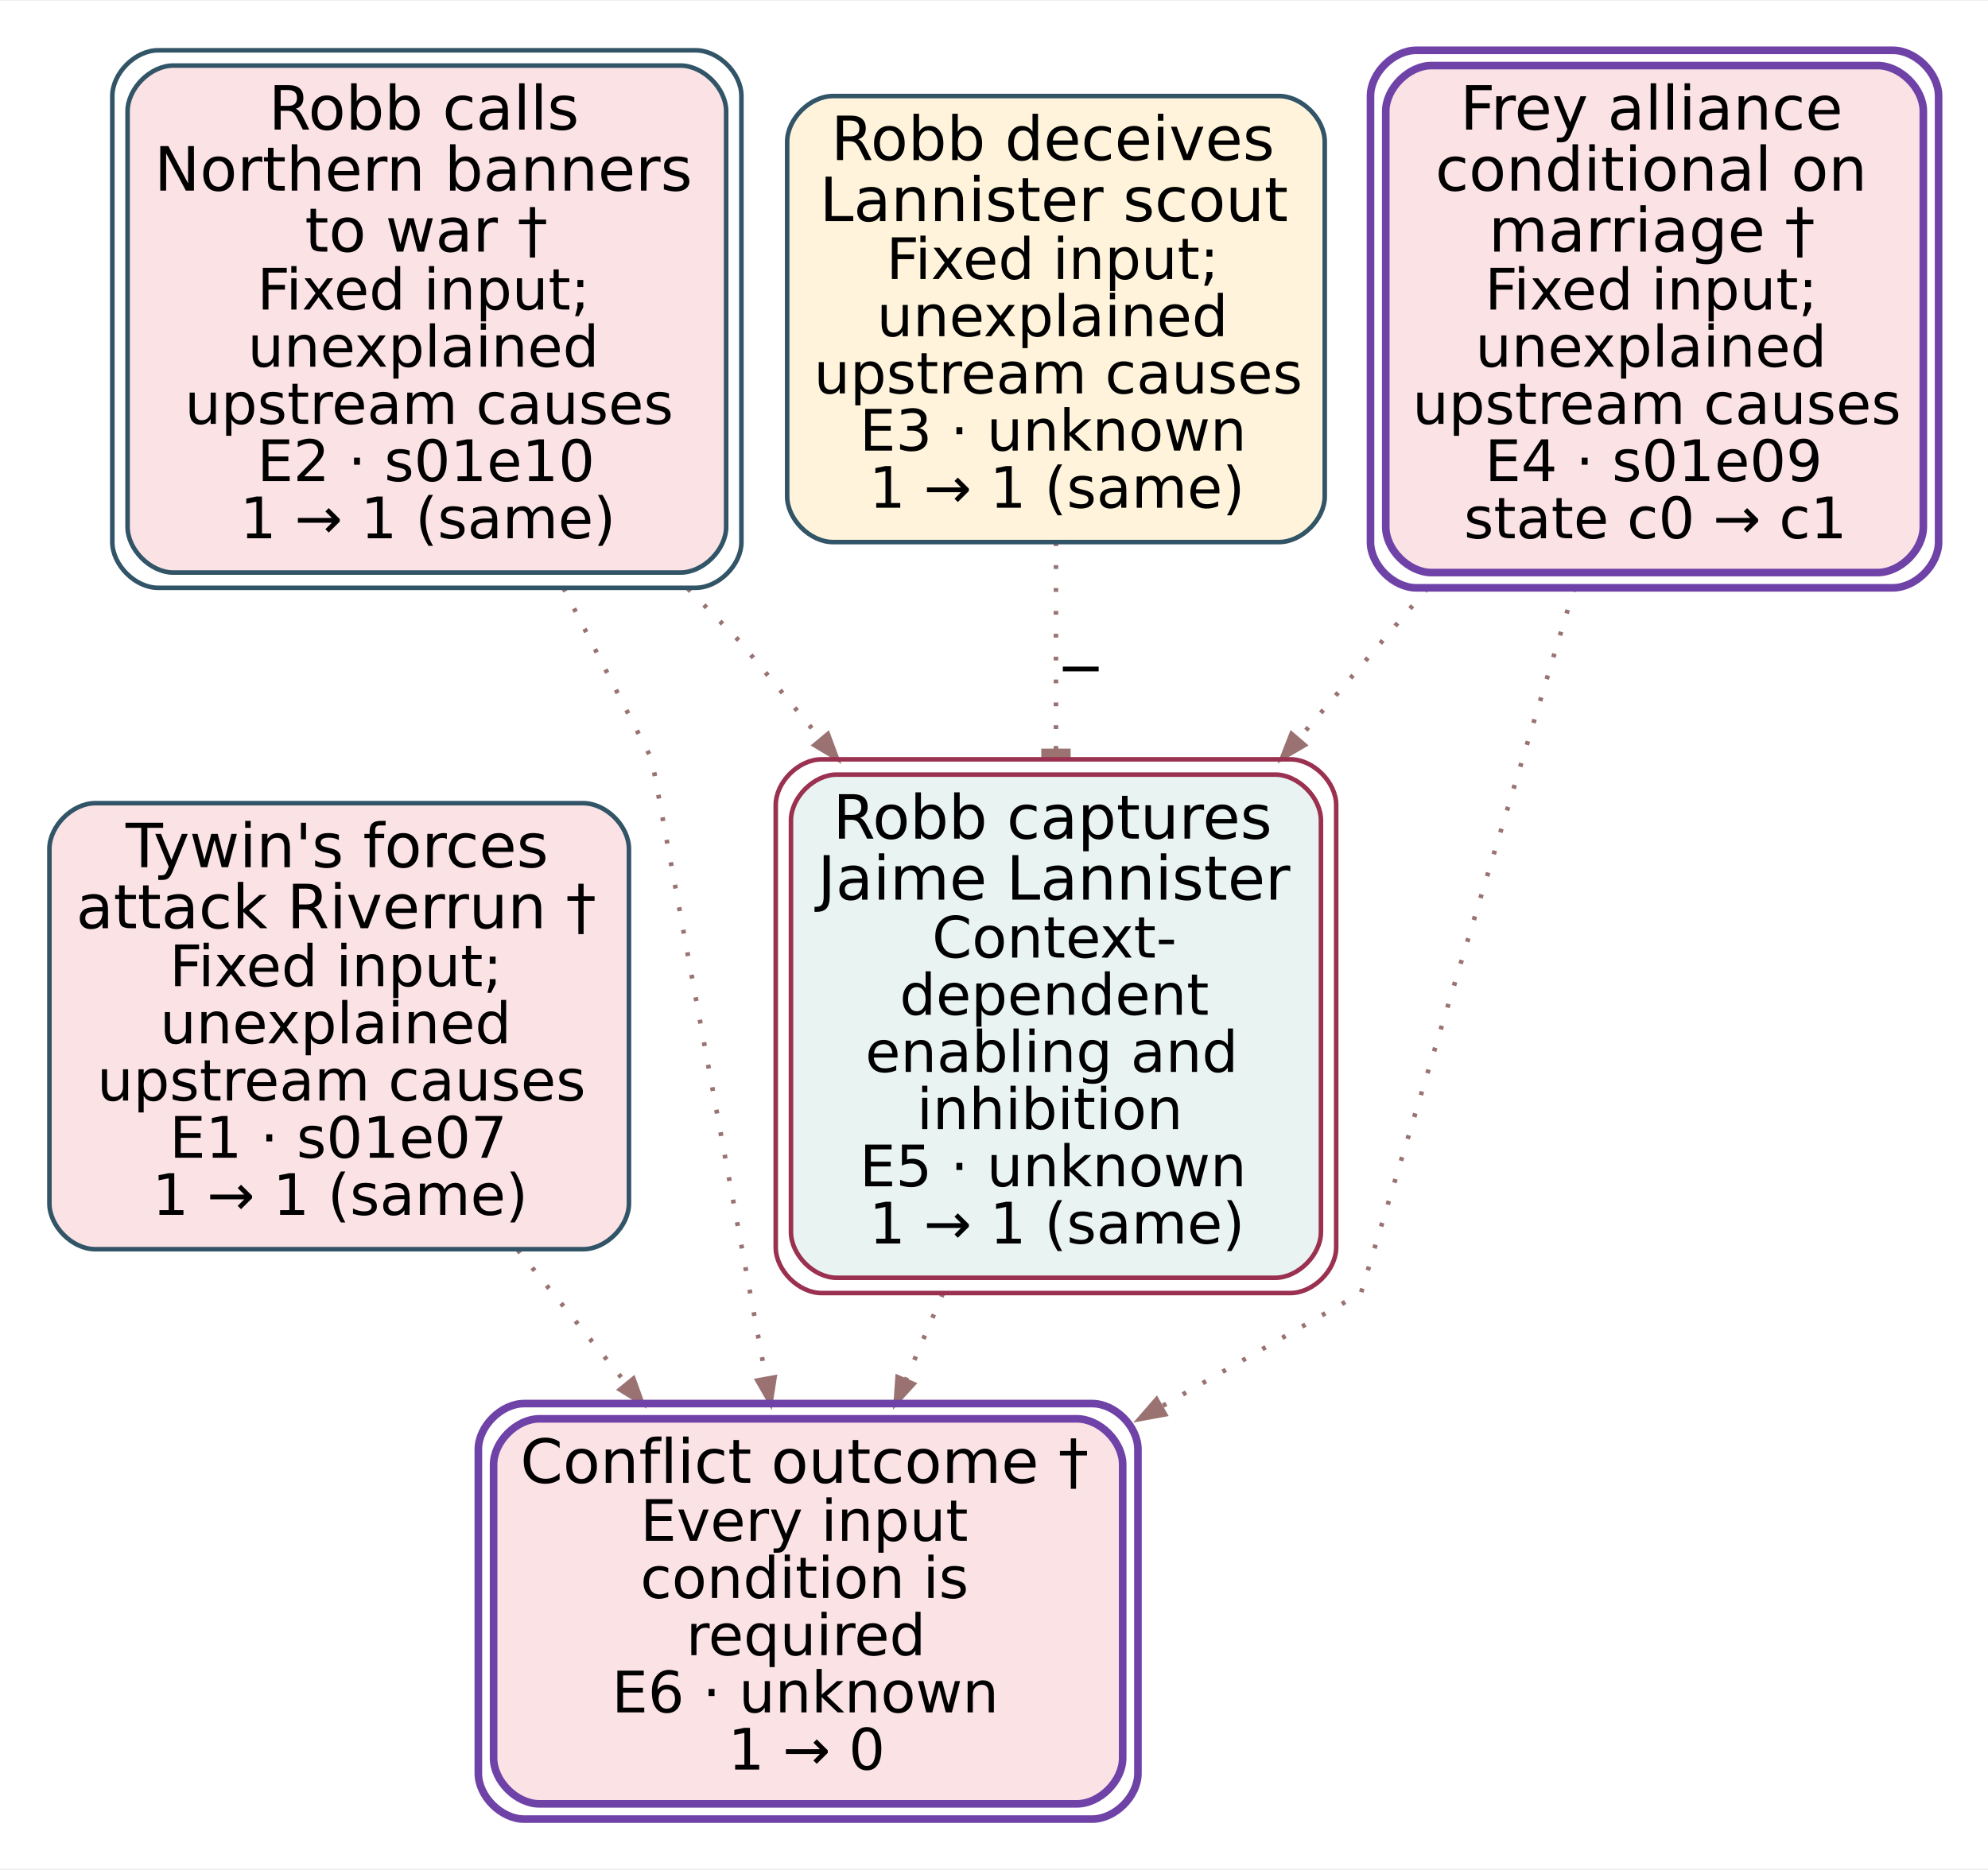
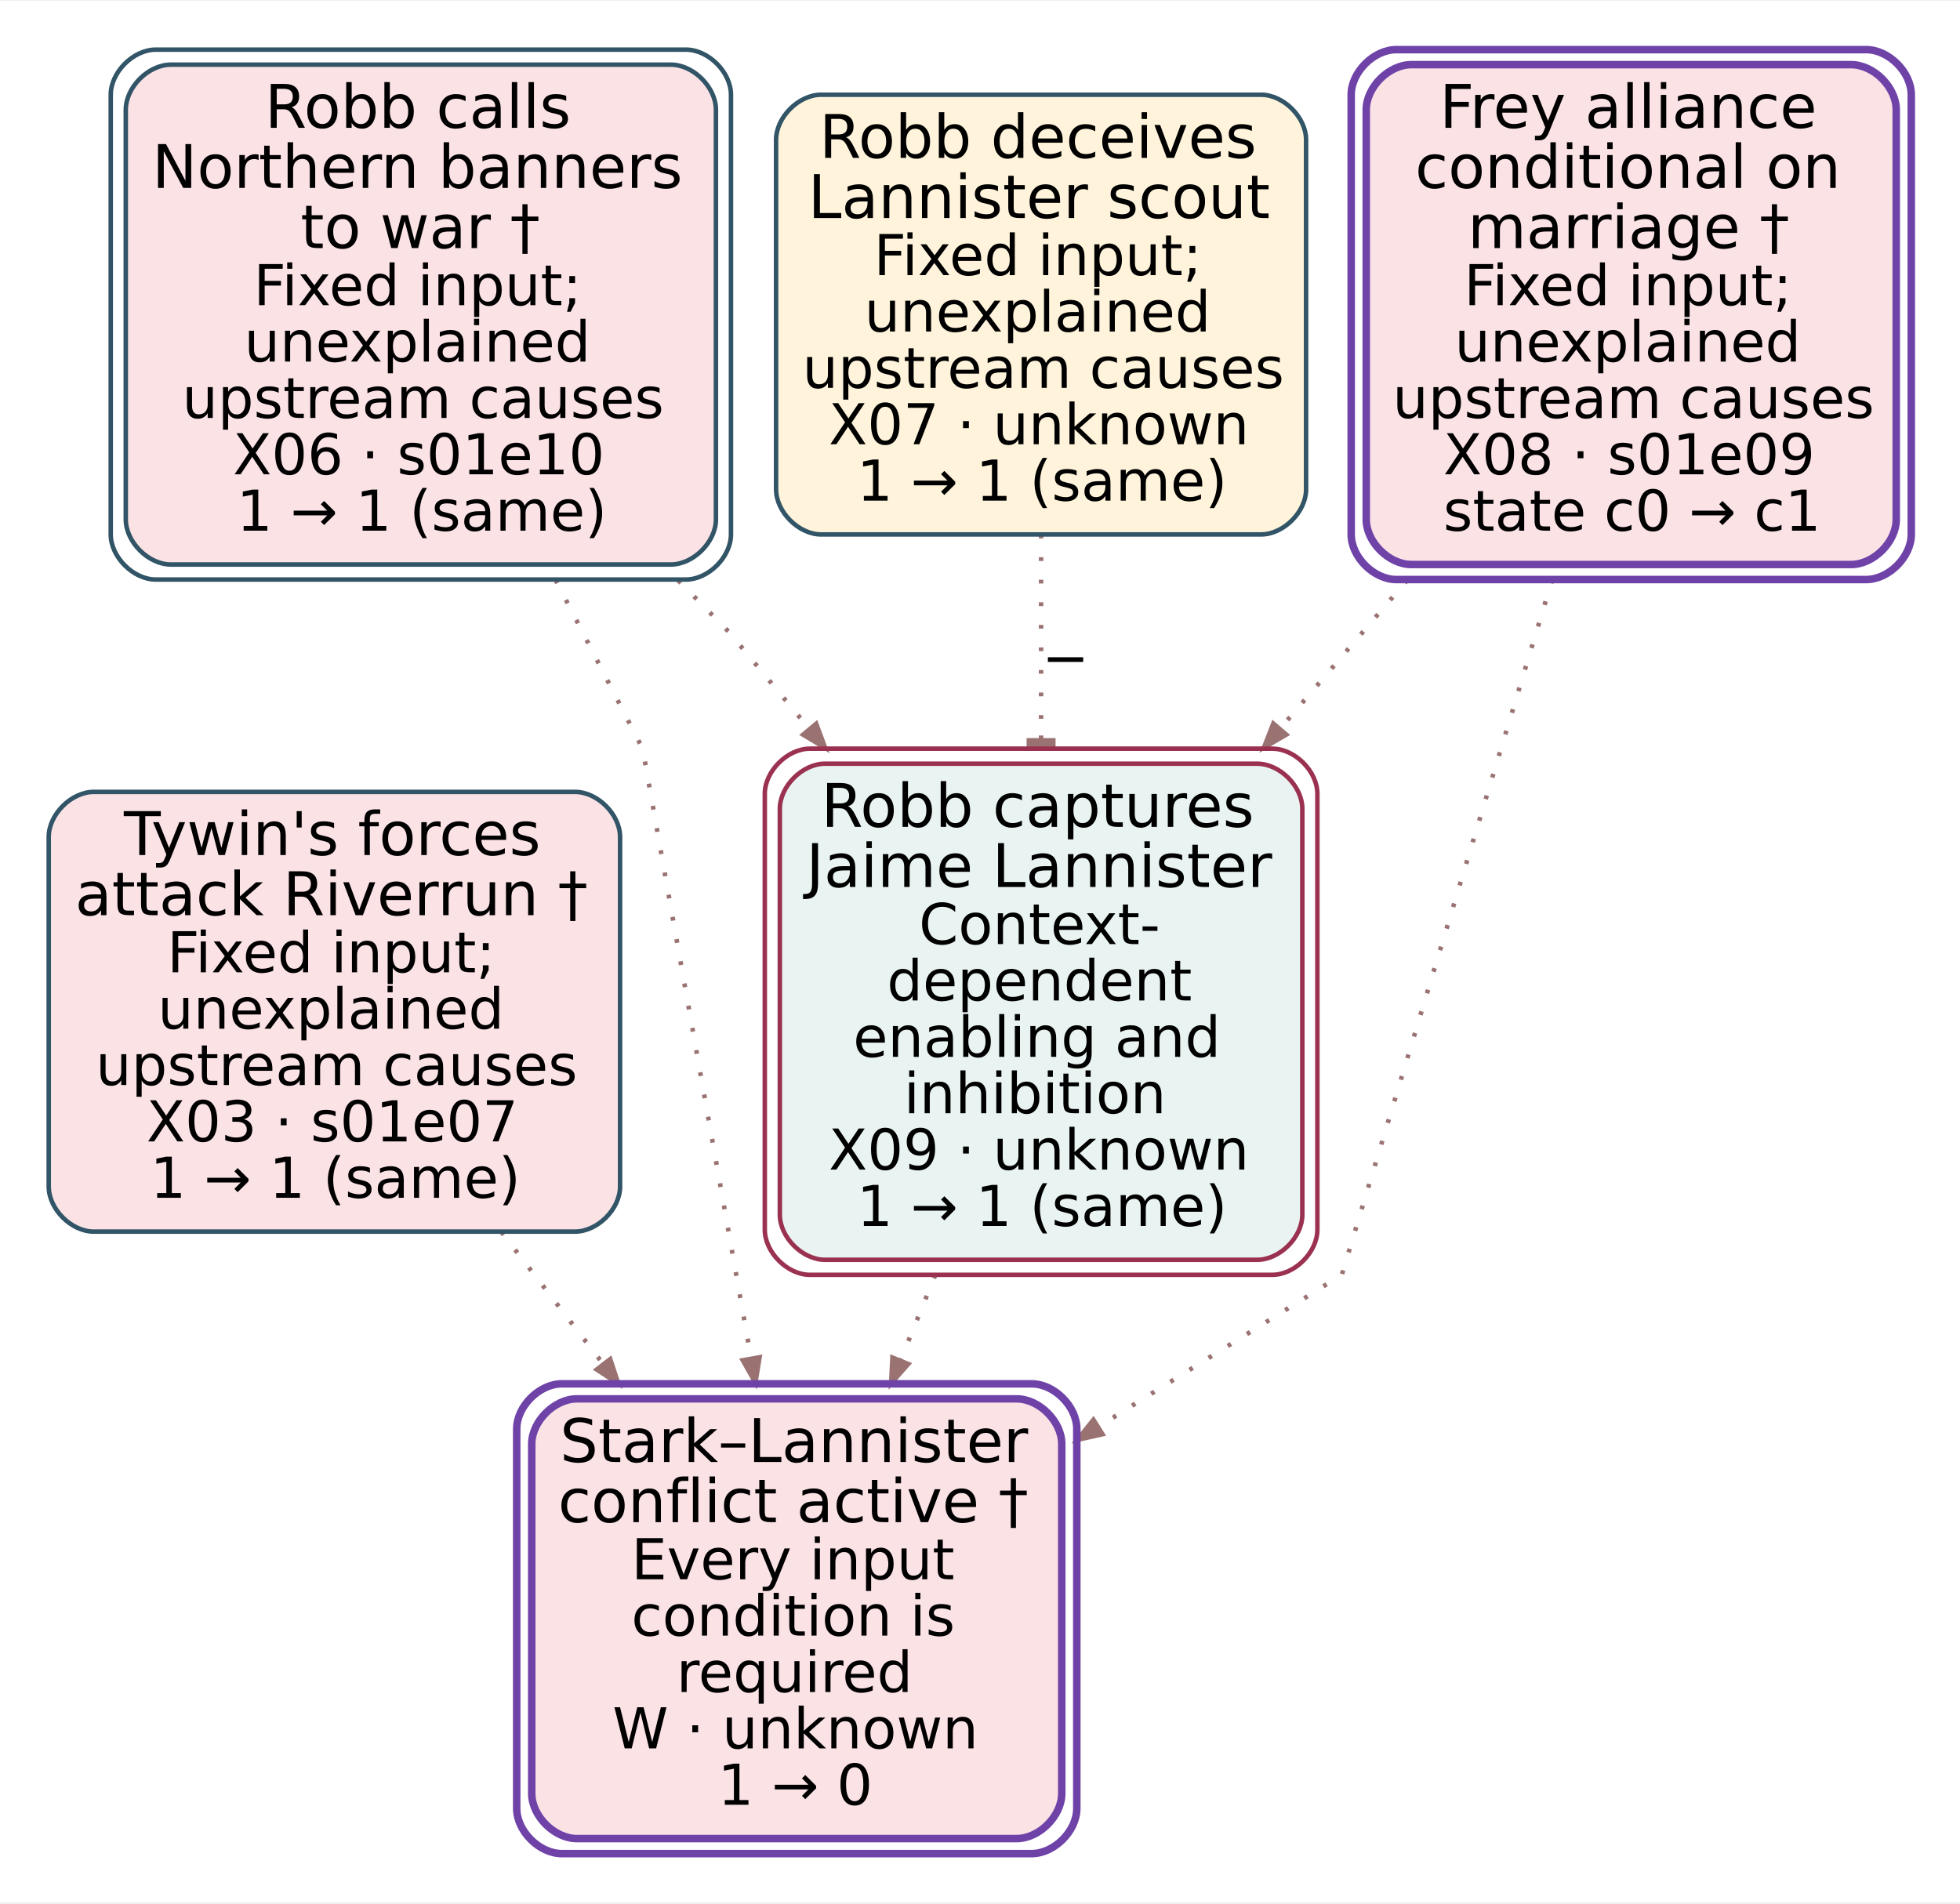
- <svg xmlns="http://www.w3.org/2000/svg" width="521pt" height="490pt" viewBox="0.00 0.00 521.42 489.92">
-   <g id="graph0" class="graph" transform="scale(1 1) rotate(0) translate(12.96 476.96)">
-     <polygon fill="white" stroke="transparent" points="-12.96,12.96 -12.96,-476.96 508.46,-476.96 508.46,12.96 -12.96,12.96" />
+ <svg xmlns="http://www.w3.org/2000/svg" width="521pt" height="506pt" viewBox="0.00 0.00 521.42 505.92">
+   <g id="graph0" class="graph" transform="scale(1 1) rotate(0) translate(12.96 492.96)">
+     <polygon fill="white" stroke="transparent" points="-12.96,12.96 -12.96,-492.96 508.46,-492.96 508.46,12.96 -12.96,12.96" />
    <g id="edge1" class="edge">
-       <path fill="none" stroke="#9a7272" stroke-width="1.2" stroke-dasharray="1,5" d="M122.85,-149.29C132.15,-137.83 141.93,-125.79 151.26,-114.3" />
-       <polygon fill="#9a7272" stroke="#9a7272" stroke-width="1.2" points="153.18,-115.54 155.51,-109.06 149.65,-112.67 153.18,-115.54" />
+       <path fill="none" stroke="#9a7272" stroke-width="1.2" stroke-dasharray="1,5" d="M120.41,-165.42C129.18,-154.04 138.45,-142.01 147.44,-130.36" />
+       <polygon fill="#9a7272" stroke="#9a7272" stroke-width="1.2" points="149.38,-131.58 151.54,-125.04 145.77,-128.8 149.38,-131.58" />
    </g>
    <g id="edge2" class="edge">
-       <path fill="none" stroke="#9a7272" stroke-width="1.2" stroke-dasharray="1,5" d="M167.46,-322.79C175.55,-314.55 181,-309 181,-309 181,-309 190.13,-298 202.33,-283.3" />
-       <polygon fill="#9a7272" stroke="#9a7272" stroke-width="1.2" points="204.18,-284.64 206.58,-278.18 200.68,-281.73 204.18,-284.64" />
+       <path fill="none" stroke="#9a7272" stroke-width="1.2" stroke-dasharray="1,5" d="M167.46,-338.79C175.55,-330.55 181,-325 181,-325 181,-325 190.13,-314 202.33,-299.3" />
+       <polygon fill="#9a7272" stroke="#9a7272" stroke-width="1.2" points="204.18,-300.64 206.58,-294.18 200.68,-297.73 204.18,-300.64" />
    </g>
    <g id="edge3" class="edge">
-       <path fill="none" stroke="#9a7272" stroke-width="1.2" stroke-dasharray="1,5" d="M134.85,-322.92C147.21,-298.95 158,-278 158,-278 158,-278 175.75,-181.65 187.9,-115.75" />
-       <polygon fill="#9a7272" stroke="#9a7272" stroke-width="1.2" points="190.19,-115.88 189.13,-109.08 185.71,-115.06 190.19,-115.88" />
+       <path fill="none" stroke="#9a7272" stroke-width="1.2" stroke-dasharray="1,5" d="M134.85,-338.92C147.21,-314.95 158,-294 158,-294 158,-294 174.77,-199.73 186.86,-131.76" />
+       <polygon fill="#9a7272" stroke="#9a7272" stroke-width="1.2" points="189.11,-132.07 188.01,-125.27 184.63,-131.27 189.11,-132.07" />
    </g>
    <g id="edge4" class="edge">
-       <path fill="none" stroke="#9a7272" stroke-width="1.2" stroke-dasharray="1,5" d="M264,-334.94C264,-318.09 264,-299.45 264,-281.78" />
-       <polygon fill="#9a7272" stroke="#9a7272" stroke-width="1.2" points="260.75,-278.91 267.25,-278.91 267.25,-280.21 260.75,-280.21 260.75,-278.91" />
-       <polyline fill="none" stroke="#9a7272" stroke-width="1.2" points="264,-278.26 264,-281.51 " />
-       <text text-anchor="middle" x="270.5" y="-297" font-family="DejaVu Sans" font-size="15.00">−</text>
+       <path fill="none" stroke="#9a7272" stroke-width="1.2" stroke-dasharray="1,5" d="M264,-350.94C264,-334.09 264,-315.45 264,-297.78" />
+       <polygon fill="#9a7272" stroke="#9a7272" stroke-width="1.2" points="260.75,-294.91 267.25,-294.91 267.25,-296.21 260.75,-296.21 260.75,-294.91" />
+       <polyline fill="none" stroke="#9a7272" stroke-width="1.2" points="264,-294.26 264,-297.51 " />
+       <text text-anchor="middle" x="270.5" y="-313" font-family="DejaVu Sans" font-size="15.00">−</text>
    </g>
    <g id="edge5" class="edge">
-       <path fill="none" stroke="#9a7272" stroke-width="1.2" stroke-dasharray="1,5" d="M361.42,-322.86C350.39,-309.98 338.84,-296.47 327.69,-283.44" />
-       <polygon fill="#9a7272" stroke="#9a7272" stroke-width="1.2" points="329.23,-281.74 323.28,-278.28 325.78,-284.7 329.23,-281.74" />
+       <path fill="none" stroke="#9a7272" stroke-width="1.2" stroke-dasharray="1,5" d="M361.42,-338.86C350.39,-325.98 338.84,-312.47 327.69,-299.44" />
+       <polygon fill="#9a7272" stroke="#9a7272" stroke-width="1.2" points="329.23,-297.74 323.28,-294.28 325.78,-300.7 329.23,-297.74" />
    </g>
    <g id="edge6" class="edge">
-       <path fill="none" stroke="#9a7272" stroke-width="1.2" stroke-dasharray="1,5" d="M399.96,-322.96C377.16,-247.6 344,-138 344,-138 344,-138 320.04,-124.37 291.6,-108.19" />
-       <polygon fill="#9a7272" stroke="#9a7272" stroke-width="1.2" points="292.63,-106.16 285.86,-104.92 290.38,-110.11 292.63,-106.16" />
+       <path fill="none" stroke="#9a7272" stroke-width="1.2" stroke-dasharray="1,5" d="M399.96,-338.96C377.16,-263.6 344,-154 344,-154 344,-154 312.86,-134.56 279.44,-113.71" />
+       <polygon fill="#9a7272" stroke="#9a7272" stroke-width="1.2" points="280.34,-111.59 273.62,-110.08 277.93,-115.45 280.34,-111.59" />
    </g>
    <g id="edge7" class="edge">
-       <path fill="none" stroke="#9a7272" stroke-width="1.2" stroke-dasharray="1,5" d="M234.35,-137.9C231.11,-130.34 227.83,-122.69 224.64,-115.26" />
-       <polygon fill="#9a7272" stroke="#9a7272" stroke-width="1.2" points="226.64,-114.15 221.98,-109.07 222.46,-115.94 226.64,-114.15" />
+       <path fill="none" stroke="#9a7272" stroke-width="1.2" stroke-dasharray="1,5" d="M235.87,-153.97C232.81,-146.47 229.7,-138.84 226.65,-131.36" />
+       <polygon fill="#9a7272" stroke="#9a7272" stroke-width="1.2" points="228.67,-130.27 224.11,-125.11 224.45,-131.99 228.67,-130.27" />
    </g>
    <g id="node1" class="node">
-       <path fill="#fbe2e5" stroke="#315467" stroke-width="1.2" d="M140,-266.5C140,-266.5 12,-266.5 12,-266.5 6,-266.5 0,-260.5 0,-254.5 0,-254.5 0,-161.5 0,-161.5 0,-155.5 6,-149.5 12,-149.5 12,-149.5 140,-149.5 140,-149.5 146,-149.5 152,-155.5 152,-161.5 152,-161.5 152,-254.5 152,-254.5 152,-260.5 146,-266.5 140,-266.5" />
-       <text text-anchor="start" x="20" y="-249.7" font-family="DejaVu Sans" font-size="16.00">Tywin's forces</text>
-       <text text-anchor="start" x="7" y="-233.7" font-family="DejaVu Sans" font-size="16.00">attack Riverrun †</text>
-       <text text-anchor="start" x="31.5" y="-218.5" font-family="DejaVu Sans" font-size="15.00">Fixed input;</text>
-       <text text-anchor="start" x="29" y="-203.5" font-family="DejaVu Sans" font-size="15.00">unexplained</text>
-       <text text-anchor="start" x="12.5" y="-188.5" font-family="DejaVu Sans" font-size="15.00">upstream causes</text>
-       <text text-anchor="start" x="31.5" y="-173.5" font-family="DejaVu Sans" font-size="15.00">E1 · s01e07</text>
-       <text text-anchor="start" x="27" y="-158.5" font-family="DejaVu Sans" font-size="15.00">1 → 1 (same)</text>
+       <path fill="#fbe2e5" stroke="#315467" stroke-width="1.2" d="M140,-282.5C140,-282.5 12,-282.5 12,-282.5 6,-282.5 0,-276.5 0,-270.5 0,-270.5 0,-177.5 0,-177.5 0,-171.5 6,-165.5 12,-165.5 12,-165.5 140,-165.5 140,-165.5 146,-165.5 152,-171.5 152,-177.5 152,-177.5 152,-270.5 152,-270.5 152,-276.5 146,-282.5 140,-282.5" />
+       <text text-anchor="start" x="20" y="-265.7" font-family="DejaVu Sans" font-size="16.00">Tywin's forces</text>
+       <text text-anchor="start" x="7" y="-249.7" font-family="DejaVu Sans" font-size="16.00">attack Riverrun †</text>
+       <text text-anchor="start" x="31.5" y="-234.5" font-family="DejaVu Sans" font-size="15.00">Fixed input;</text>
+       <text text-anchor="start" x="29" y="-219.5" font-family="DejaVu Sans" font-size="15.00">unexplained</text>
+       <text text-anchor="start" x="12.5" y="-204.5" font-family="DejaVu Sans" font-size="15.00">upstream causes</text>
+       <text text-anchor="start" x="26" y="-189.5" font-family="DejaVu Sans" font-size="15.00">X03 · s01e07</text>
+       <text text-anchor="start" x="27" y="-174.5" font-family="DejaVu Sans" font-size="15.00">1 → 1 (same)</text>
    </g>
    <g id="node2" class="node">
-       <path fill="#fbe2e5" stroke="#315467" stroke-width="1.2" d="M165.5,-460C165.5,-460 32.5,-460 32.5,-460 26.5,-460 20.5,-454 20.5,-448 20.5,-448 20.5,-339 20.5,-339 20.5,-333 26.5,-327 32.5,-327 32.5,-327 165.5,-327 165.5,-327 171.5,-327 177.5,-333 177.5,-339 177.5,-339 177.5,-448 177.5,-448 177.5,-454 171.5,-460 165.5,-460" />
-       <path fill="none" stroke="#315467" stroke-width="1.2" d="M169.5,-464C169.5,-464 28.5,-464 28.5,-464 22.5,-464 16.5,-458 16.5,-452 16.5,-452 16.5,-335 16.5,-335 16.5,-329 22.5,-323 28.5,-323 28.5,-323 169.5,-323 169.5,-323 175.5,-323 181.5,-329 181.5,-335 181.5,-335 181.5,-452 181.5,-452 181.5,-458 175.5,-464 169.5,-464" />
-       <text text-anchor="start" x="57.5" y="-443.2" font-family="DejaVu Sans" font-size="16.00">Robb calls</text>
-       <text text-anchor="start" x="27.5" y="-427.2" font-family="DejaVu Sans" font-size="16.00">Northern banners</text>
-       <text text-anchor="start" x="67" y="-411.2" font-family="DejaVu Sans" font-size="16.00">to war †</text>
-       <text text-anchor="start" x="54.5" y="-396" font-family="DejaVu Sans" font-size="15.00">Fixed input;</text>
-       <text text-anchor="start" x="52" y="-381" font-family="DejaVu Sans" font-size="15.00">unexplained</text>
-       <text text-anchor="start" x="35.5" y="-366" font-family="DejaVu Sans" font-size="15.00">upstream causes</text>
-       <text text-anchor="start" x="54.5" y="-351" font-family="DejaVu Sans" font-size="15.00">E2 · s01e10</text>
-       <text text-anchor="start" x="50" y="-336" font-family="DejaVu Sans" font-size="15.00">1 → 1 (same)</text>
+       <path fill="#fbe2e5" stroke="#315467" stroke-width="1.2" d="M165.5,-476C165.5,-476 32.5,-476 32.5,-476 26.5,-476 20.5,-470 20.5,-464 20.5,-464 20.5,-355 20.5,-355 20.5,-349 26.5,-343 32.5,-343 32.5,-343 165.5,-343 165.5,-343 171.5,-343 177.5,-349 177.5,-355 177.5,-355 177.5,-464 177.5,-464 177.5,-470 171.5,-476 165.5,-476" />
+       <path fill="none" stroke="#315467" stroke-width="1.2" d="M169.5,-480C169.5,-480 28.5,-480 28.5,-480 22.5,-480 16.5,-474 16.5,-468 16.5,-468 16.5,-351 16.5,-351 16.5,-345 22.5,-339 28.5,-339 28.5,-339 169.5,-339 169.5,-339 175.5,-339 181.5,-345 181.5,-351 181.5,-351 181.5,-468 181.5,-468 181.5,-474 175.5,-480 169.5,-480" />
+       <text text-anchor="start" x="57.5" y="-459.2" font-family="DejaVu Sans" font-size="16.00">Robb calls</text>
+       <text text-anchor="start" x="27.5" y="-443.2" font-family="DejaVu Sans" font-size="16.00">Northern banners</text>
+       <text text-anchor="start" x="67" y="-427.2" font-family="DejaVu Sans" font-size="16.00">to war †</text>
+       <text text-anchor="start" x="54.5" y="-412" font-family="DejaVu Sans" font-size="15.00">Fixed input;</text>
+       <text text-anchor="start" x="52" y="-397" font-family="DejaVu Sans" font-size="15.00">unexplained</text>
+       <text text-anchor="start" x="35.5" y="-382" font-family="DejaVu Sans" font-size="15.00">upstream causes</text>
+       <text text-anchor="start" x="49" y="-367" font-family="DejaVu Sans" font-size="15.00">X06 · s01e10</text>
+       <text text-anchor="start" x="50" y="-352" font-family="DejaVu Sans" font-size="15.00">1 → 1 (same)</text>
    </g>
    <g id="node3" class="node">
-       <path fill="#fff4db" stroke="#315467" stroke-width="1.2" d="M322.5,-452C322.5,-452 205.5,-452 205.5,-452 199.5,-452 193.5,-446 193.5,-440 193.5,-440 193.5,-347 193.5,-347 193.5,-341 199.5,-335 205.5,-335 205.5,-335 322.5,-335 322.5,-335 328.5,-335 334.5,-341 334.5,-347 334.5,-347 334.5,-440 334.5,-440 334.5,-446 328.5,-452 322.5,-452" />
-       <text text-anchor="start" x="205" y="-435.2" font-family="DejaVu Sans" font-size="16.00">Robb deceives</text>
-       <text text-anchor="start" x="202" y="-419.2" font-family="DejaVu Sans" font-size="16.00">Lannister scout</text>
-       <text text-anchor="start" x="219.5" y="-404" font-family="DejaVu Sans" font-size="15.00">Fixed input;</text>
-       <text text-anchor="start" x="217" y="-389" font-family="DejaVu Sans" font-size="15.00">unexplained</text>
-       <text text-anchor="start" x="200.5" y="-374" font-family="DejaVu Sans" font-size="15.00">upstream causes</text>
-       <text text-anchor="start" x="212.5" y="-359" font-family="DejaVu Sans" font-size="15.00">E3 · unknown</text>
-       <text text-anchor="start" x="215" y="-344" font-family="DejaVu Sans" font-size="15.00">1 → 1 (same)</text>
+       <path fill="#fff4db" stroke="#315467" stroke-width="1.2" d="M322.5,-468C322.5,-468 205.5,-468 205.5,-468 199.5,-468 193.5,-462 193.5,-456 193.5,-456 193.5,-363 193.5,-363 193.5,-357 199.5,-351 205.5,-351 205.5,-351 322.5,-351 322.5,-351 328.5,-351 334.5,-357 334.5,-363 334.5,-363 334.5,-456 334.5,-456 334.5,-462 328.5,-468 322.5,-468" />
+       <text text-anchor="start" x="205" y="-451.2" font-family="DejaVu Sans" font-size="16.00">Robb deceives</text>
+       <text text-anchor="start" x="202" y="-435.2" font-family="DejaVu Sans" font-size="16.00">Lannister scout</text>
+       <text text-anchor="start" x="219.5" y="-420" font-family="DejaVu Sans" font-size="15.00">Fixed input;</text>
+       <text text-anchor="start" x="217" y="-405" font-family="DejaVu Sans" font-size="15.00">unexplained</text>
+       <text text-anchor="start" x="200.5" y="-390" font-family="DejaVu Sans" font-size="15.00">upstream causes</text>
+       <text text-anchor="start" x="207.5" y="-375" font-family="DejaVu Sans" font-size="15.00">X07 · unknown</text>
+       <text text-anchor="start" x="215" y="-360" font-family="DejaVu Sans" font-size="15.00">1 → 1 (same)</text>
    </g>
    <g id="node4" class="node">
-       <path fill="#fbe2e5" stroke="#6f42a8" stroke-width="2" d="M479.5,-460C479.5,-460 362.5,-460 362.5,-460 356.5,-460 350.5,-454 350.5,-448 350.5,-448 350.5,-339 350.5,-339 350.5,-333 356.5,-327 362.5,-327 362.5,-327 479.5,-327 479.5,-327 485.5,-327 491.5,-333 491.5,-339 491.5,-339 491.5,-448 491.5,-448 491.5,-454 485.5,-460 479.5,-460" />
-       <path fill="none" stroke="#6f42a8" stroke-width="2" d="M483.5,-464C483.5,-464 358.5,-464 358.5,-464 352.5,-464 346.5,-458 346.5,-452 346.5,-452 346.5,-335 346.5,-335 346.5,-329 352.5,-323 358.5,-323 358.5,-323 483.5,-323 483.5,-323 489.5,-323 495.5,-329 495.5,-335 495.5,-335 495.5,-452 495.5,-452 495.5,-458 489.5,-464 483.5,-464" />
-       <text text-anchor="start" x="370" y="-443.2" font-family="DejaVu Sans" font-size="16.00">Frey alliance</text>
-       <text text-anchor="start" x="363.5" y="-427.2" font-family="DejaVu Sans" font-size="16.00">conditional on</text>
-       <text text-anchor="start" x="377.5" y="-411.2" font-family="DejaVu Sans" font-size="16.00">marriage †</text>
-       <text text-anchor="start" x="376.5" y="-396" font-family="DejaVu Sans" font-size="15.00">Fixed input;</text>
-       <text text-anchor="start" x="374" y="-381" font-family="DejaVu Sans" font-size="15.00">unexplained</text>
-       <text text-anchor="start" x="357.5" y="-366" font-family="DejaVu Sans" font-size="15.00">upstream causes</text>
-       <text text-anchor="start" x="376.5" y="-351" font-family="DejaVu Sans" font-size="15.00">E4 · s01e09</text>
-       <text text-anchor="start" x="371" y="-336" font-family="DejaVu Sans" font-size="15.00">state c0 → c1</text>
+       <path fill="#fbe2e5" stroke="#6f42a8" stroke-width="2" d="M479.5,-476C479.5,-476 362.5,-476 362.5,-476 356.5,-476 350.5,-470 350.5,-464 350.5,-464 350.5,-355 350.5,-355 350.5,-349 356.5,-343 362.5,-343 362.5,-343 479.5,-343 479.5,-343 485.5,-343 491.5,-349 491.5,-355 491.5,-355 491.5,-464 491.5,-464 491.5,-470 485.5,-476 479.5,-476" />
+       <path fill="none" stroke="#6f42a8" stroke-width="2" d="M483.5,-480C483.5,-480 358.5,-480 358.5,-480 352.5,-480 346.5,-474 346.5,-468 346.5,-468 346.5,-351 346.5,-351 346.5,-345 352.5,-339 358.5,-339 358.5,-339 483.5,-339 483.5,-339 489.5,-339 495.5,-345 495.5,-351 495.5,-351 495.5,-468 495.5,-468 495.5,-474 489.5,-480 483.5,-480" />
+       <text text-anchor="start" x="370" y="-459.2" font-family="DejaVu Sans" font-size="16.00">Frey alliance</text>
+       <text text-anchor="start" x="363.5" y="-443.2" font-family="DejaVu Sans" font-size="16.00">conditional on</text>
+       <text text-anchor="start" x="377.5" y="-427.2" font-family="DejaVu Sans" font-size="16.00">marriage †</text>
+       <text text-anchor="start" x="376.5" y="-412" font-family="DejaVu Sans" font-size="15.00">Fixed input;</text>
+       <text text-anchor="start" x="374" y="-397" font-family="DejaVu Sans" font-size="15.00">unexplained</text>
+       <text text-anchor="start" x="357.5" y="-382" font-family="DejaVu Sans" font-size="15.00">upstream causes</text>
+       <text text-anchor="start" x="371" y="-367" font-family="DejaVu Sans" font-size="15.00">X08 · s01e09</text>
+       <text text-anchor="start" x="371" y="-352" font-family="DejaVu Sans" font-size="15.00">state c0 → c1</text>
    </g>
    <g id="node5" class="node">
-       <path fill="#e9f4f2" stroke="#9b3150" stroke-width="1.2" d="M321.5,-274C321.5,-274 206.5,-274 206.5,-274 200.5,-274 194.5,-268 194.5,-262 194.5,-262 194.5,-154 194.5,-154 194.5,-148 200.5,-142 206.5,-142 206.5,-142 321.5,-142 321.5,-142 327.5,-142 333.5,-148 333.5,-154 333.5,-154 333.5,-262 333.5,-262 333.5,-268 327.5,-274 321.5,-274" />
-       <path fill="none" stroke="#9b3150" stroke-width="1.2" d="M325.5,-278C325.5,-278 202.5,-278 202.5,-278 196.5,-278 190.5,-272 190.5,-266 190.5,-266 190.5,-150 190.5,-150 190.5,-144 196.5,-138 202.5,-138 202.5,-138 325.5,-138 325.5,-138 331.5,-138 337.5,-144 337.5,-150 337.5,-150 337.5,-266 337.5,-266 337.5,-272 331.5,-278 325.5,-278" />
-       <text text-anchor="start" x="205.5" y="-257.2" font-family="DejaVu Sans" font-size="16.00">Robb captures</text>
-       <text text-anchor="start" x="201.5" y="-241.2" font-family="DejaVu Sans" font-size="16.00">Jaime Lannister</text>
-       <text text-anchor="start" x="231.5" y="-226" font-family="DejaVu Sans" font-size="15.00">Context-</text>
-       <text text-anchor="start" x="223" y="-211" font-family="DejaVu Sans" font-size="15.00">dependent</text>
-       <text text-anchor="start" x="214" y="-196" font-family="DejaVu Sans" font-size="15.00">enabling and</text>
-       <text text-anchor="start" x="227.5" y="-181" font-family="DejaVu Sans" font-size="15.00">inhibition</text>
-       <text text-anchor="start" x="212.5" y="-166" font-family="DejaVu Sans" font-size="15.00">E5 · unknown</text>
-       <text text-anchor="start" x="215" y="-151" font-family="DejaVu Sans" font-size="15.00">1 → 1 (same)</text>
+       <path fill="#e9f4f2" stroke="#9b3150" stroke-width="1.2" d="M321.5,-290C321.5,-290 206.5,-290 206.5,-290 200.5,-290 194.5,-284 194.5,-278 194.5,-278 194.5,-170 194.5,-170 194.5,-164 200.5,-158 206.5,-158 206.5,-158 321.5,-158 321.5,-158 327.5,-158 333.5,-164 333.5,-170 333.5,-170 333.5,-278 333.5,-278 333.5,-284 327.5,-290 321.5,-290" />
+       <path fill="none" stroke="#9b3150" stroke-width="1.2" d="M325.5,-294C325.5,-294 202.5,-294 202.5,-294 196.5,-294 190.5,-288 190.5,-282 190.5,-282 190.5,-166 190.5,-166 190.5,-160 196.5,-154 202.5,-154 202.5,-154 325.5,-154 325.5,-154 331.5,-154 337.5,-160 337.5,-166 337.5,-166 337.5,-282 337.5,-282 337.5,-288 331.5,-294 325.5,-294" />
+       <text text-anchor="start" x="205.5" y="-273.2" font-family="DejaVu Sans" font-size="16.00">Robb captures</text>
+       <text text-anchor="start" x="201.5" y="-257.2" font-family="DejaVu Sans" font-size="16.00">Jaime Lannister</text>
+       <text text-anchor="start" x="231.5" y="-242" font-family="DejaVu Sans" font-size="15.00">Context-</text>
+       <text text-anchor="start" x="223" y="-227" font-family="DejaVu Sans" font-size="15.00">dependent</text>
+       <text text-anchor="start" x="214" y="-212" font-family="DejaVu Sans" font-size="15.00">enabling and</text>
+       <text text-anchor="start" x="227.5" y="-197" font-family="DejaVu Sans" font-size="15.00">inhibition</text>
+       <text text-anchor="start" x="207.5" y="-182" font-family="DejaVu Sans" font-size="15.00">X09 · unknown</text>
+       <text text-anchor="start" x="215" y="-167" font-family="DejaVu Sans" font-size="15.00">1 → 1 (same)</text>
    </g>
    <g id="node6" class="node">
-       <path fill="#fbe2e5" stroke="#6f42a8" stroke-width="2" d="M269.5,-105C269.5,-105 128.5,-105 128.5,-105 122.5,-105 116.5,-99 116.5,-93 116.5,-93 116.5,-16 116.5,-16 116.5,-10 122.5,-4 128.5,-4 128.5,-4 269.5,-4 269.5,-4 275.5,-4 281.5,-10 281.5,-16 281.5,-16 281.5,-93 281.5,-93 281.5,-99 275.5,-105 269.5,-105" />
-       <path fill="none" stroke="#6f42a8" stroke-width="2" d="M273.5,-109C273.5,-109 124.5,-109 124.5,-109 118.5,-109 112.5,-103 112.5,-97 112.5,-97 112.5,-12 112.5,-12 112.5,-6 118.5,0 124.5,0 124.5,0 273.5,0 273.5,0 279.5,0 285.5,-6 285.5,-12 285.5,-12 285.5,-97 285.5,-97 285.5,-103 279.5,-109 273.5,-109" />
-       <text text-anchor="start" x="123.5" y="-88.2" font-family="DejaVu Sans" font-size="16.00">Conflict outcome †</text>
+       <path fill="#fbe2e5" stroke="#6f42a8" stroke-width="2" d="M257.5,-121C257.5,-121 140.5,-121 140.5,-121 134.5,-121 128.5,-115 128.5,-109 128.5,-109 128.5,-16 128.5,-16 128.5,-10 134.5,-4 140.5,-4 140.5,-4 257.5,-4 257.5,-4 263.5,-4 269.5,-10 269.5,-16 269.5,-16 269.5,-109 269.5,-109 269.5,-115 263.5,-121 257.5,-121" />
+       <path fill="none" stroke="#6f42a8" stroke-width="2" d="M261.5,-125C261.5,-125 136.5,-125 136.5,-125 130.5,-125 124.5,-119 124.5,-113 124.5,-113 124.5,-12 124.5,-12 124.5,-6 130.5,0 136.5,0 136.5,0 261.5,0 261.5,0 267.5,0 273.5,-6 273.5,-12 273.5,-12 273.5,-113 273.5,-113 273.5,-119 267.5,-125 261.5,-125" />
+       <text text-anchor="start" x="136" y="-104.2" font-family="DejaVu Sans" font-size="16.00">Stark–Lannister</text>
+       <text text-anchor="start" x="135.5" y="-88.2" font-family="DejaVu Sans" font-size="16.00">conflict active †</text>
      <text text-anchor="start" x="155" y="-73" font-family="DejaVu Sans" font-size="15.00">Every input</text>
      <text text-anchor="start" x="155" y="-58" font-family="DejaVu Sans" font-size="15.00">condition is</text>
      <text text-anchor="start" x="167" y="-43" font-family="DejaVu Sans" font-size="15.00">required</text>
-       <text text-anchor="start" x="147.5" y="-28" font-family="DejaVu Sans" font-size="15.00">E6 · unknown</text>
+       <text text-anchor="start" x="150" y="-28" font-family="DejaVu Sans" font-size="15.00">W · unknown</text>
      <text text-anchor="start" x="178" y="-13" font-family="DejaVu Sans" font-size="15.00">1 → 0</text>
    </g>
  </g>
</svg>
